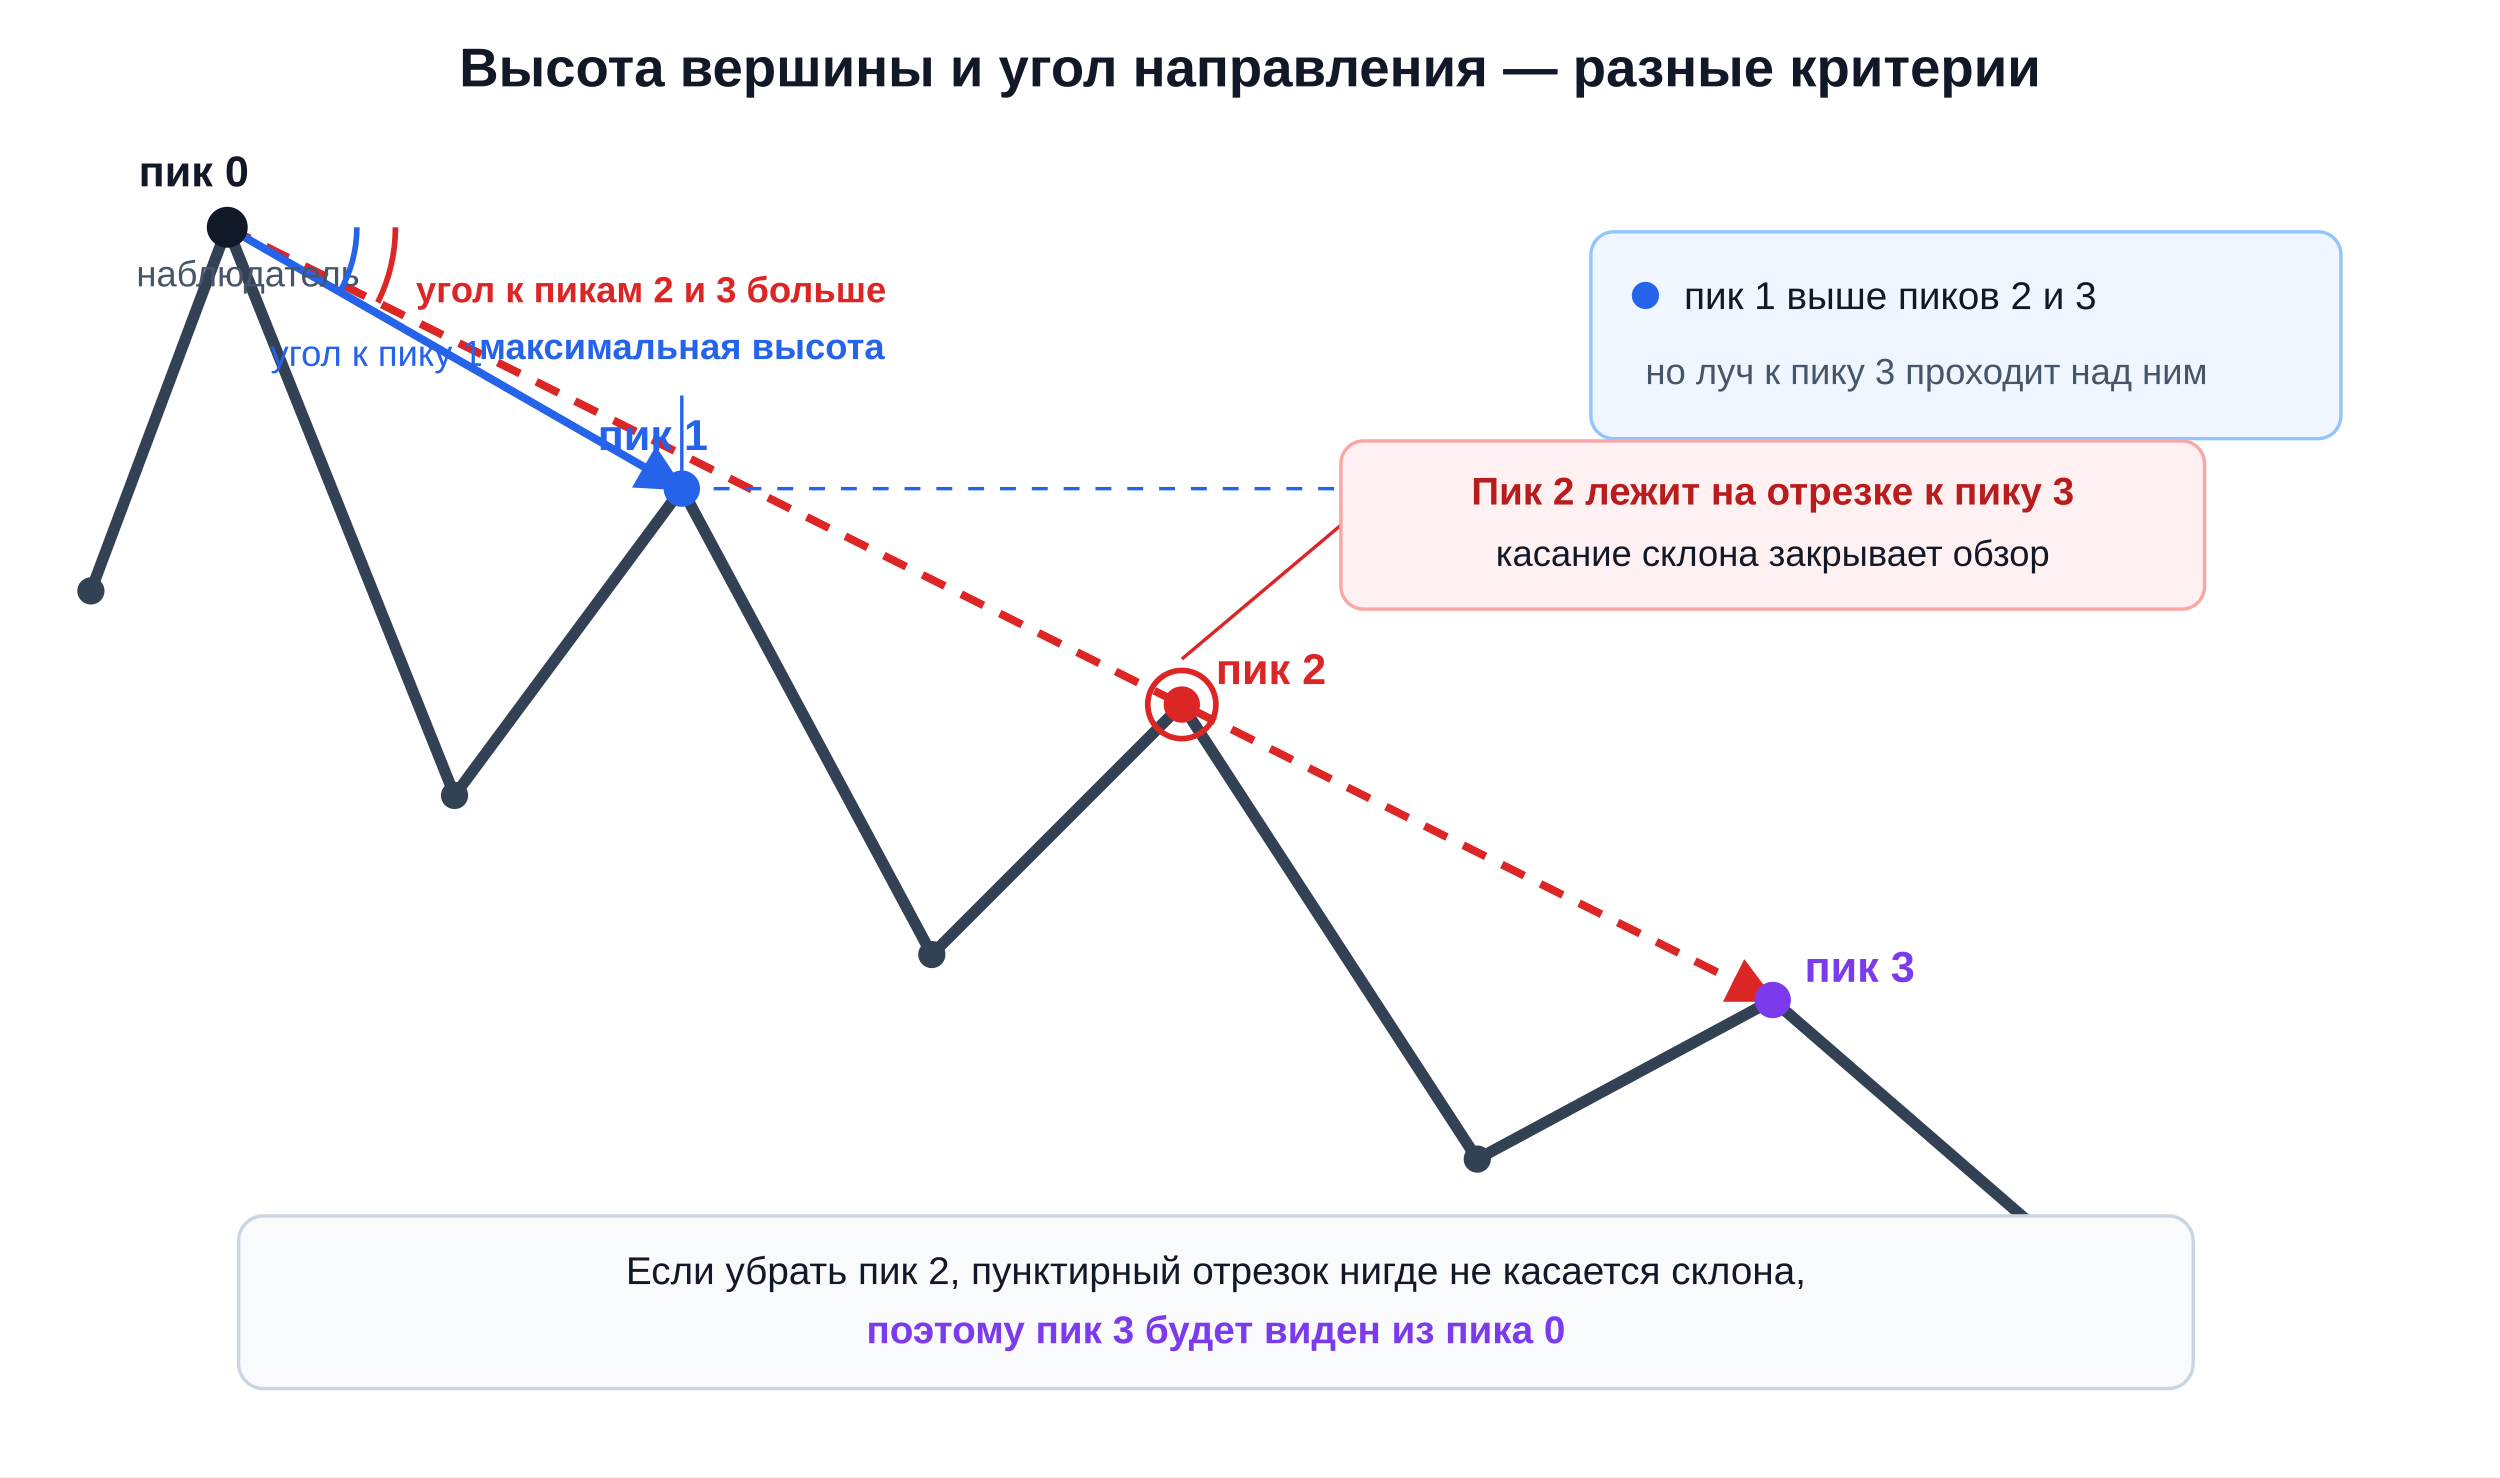
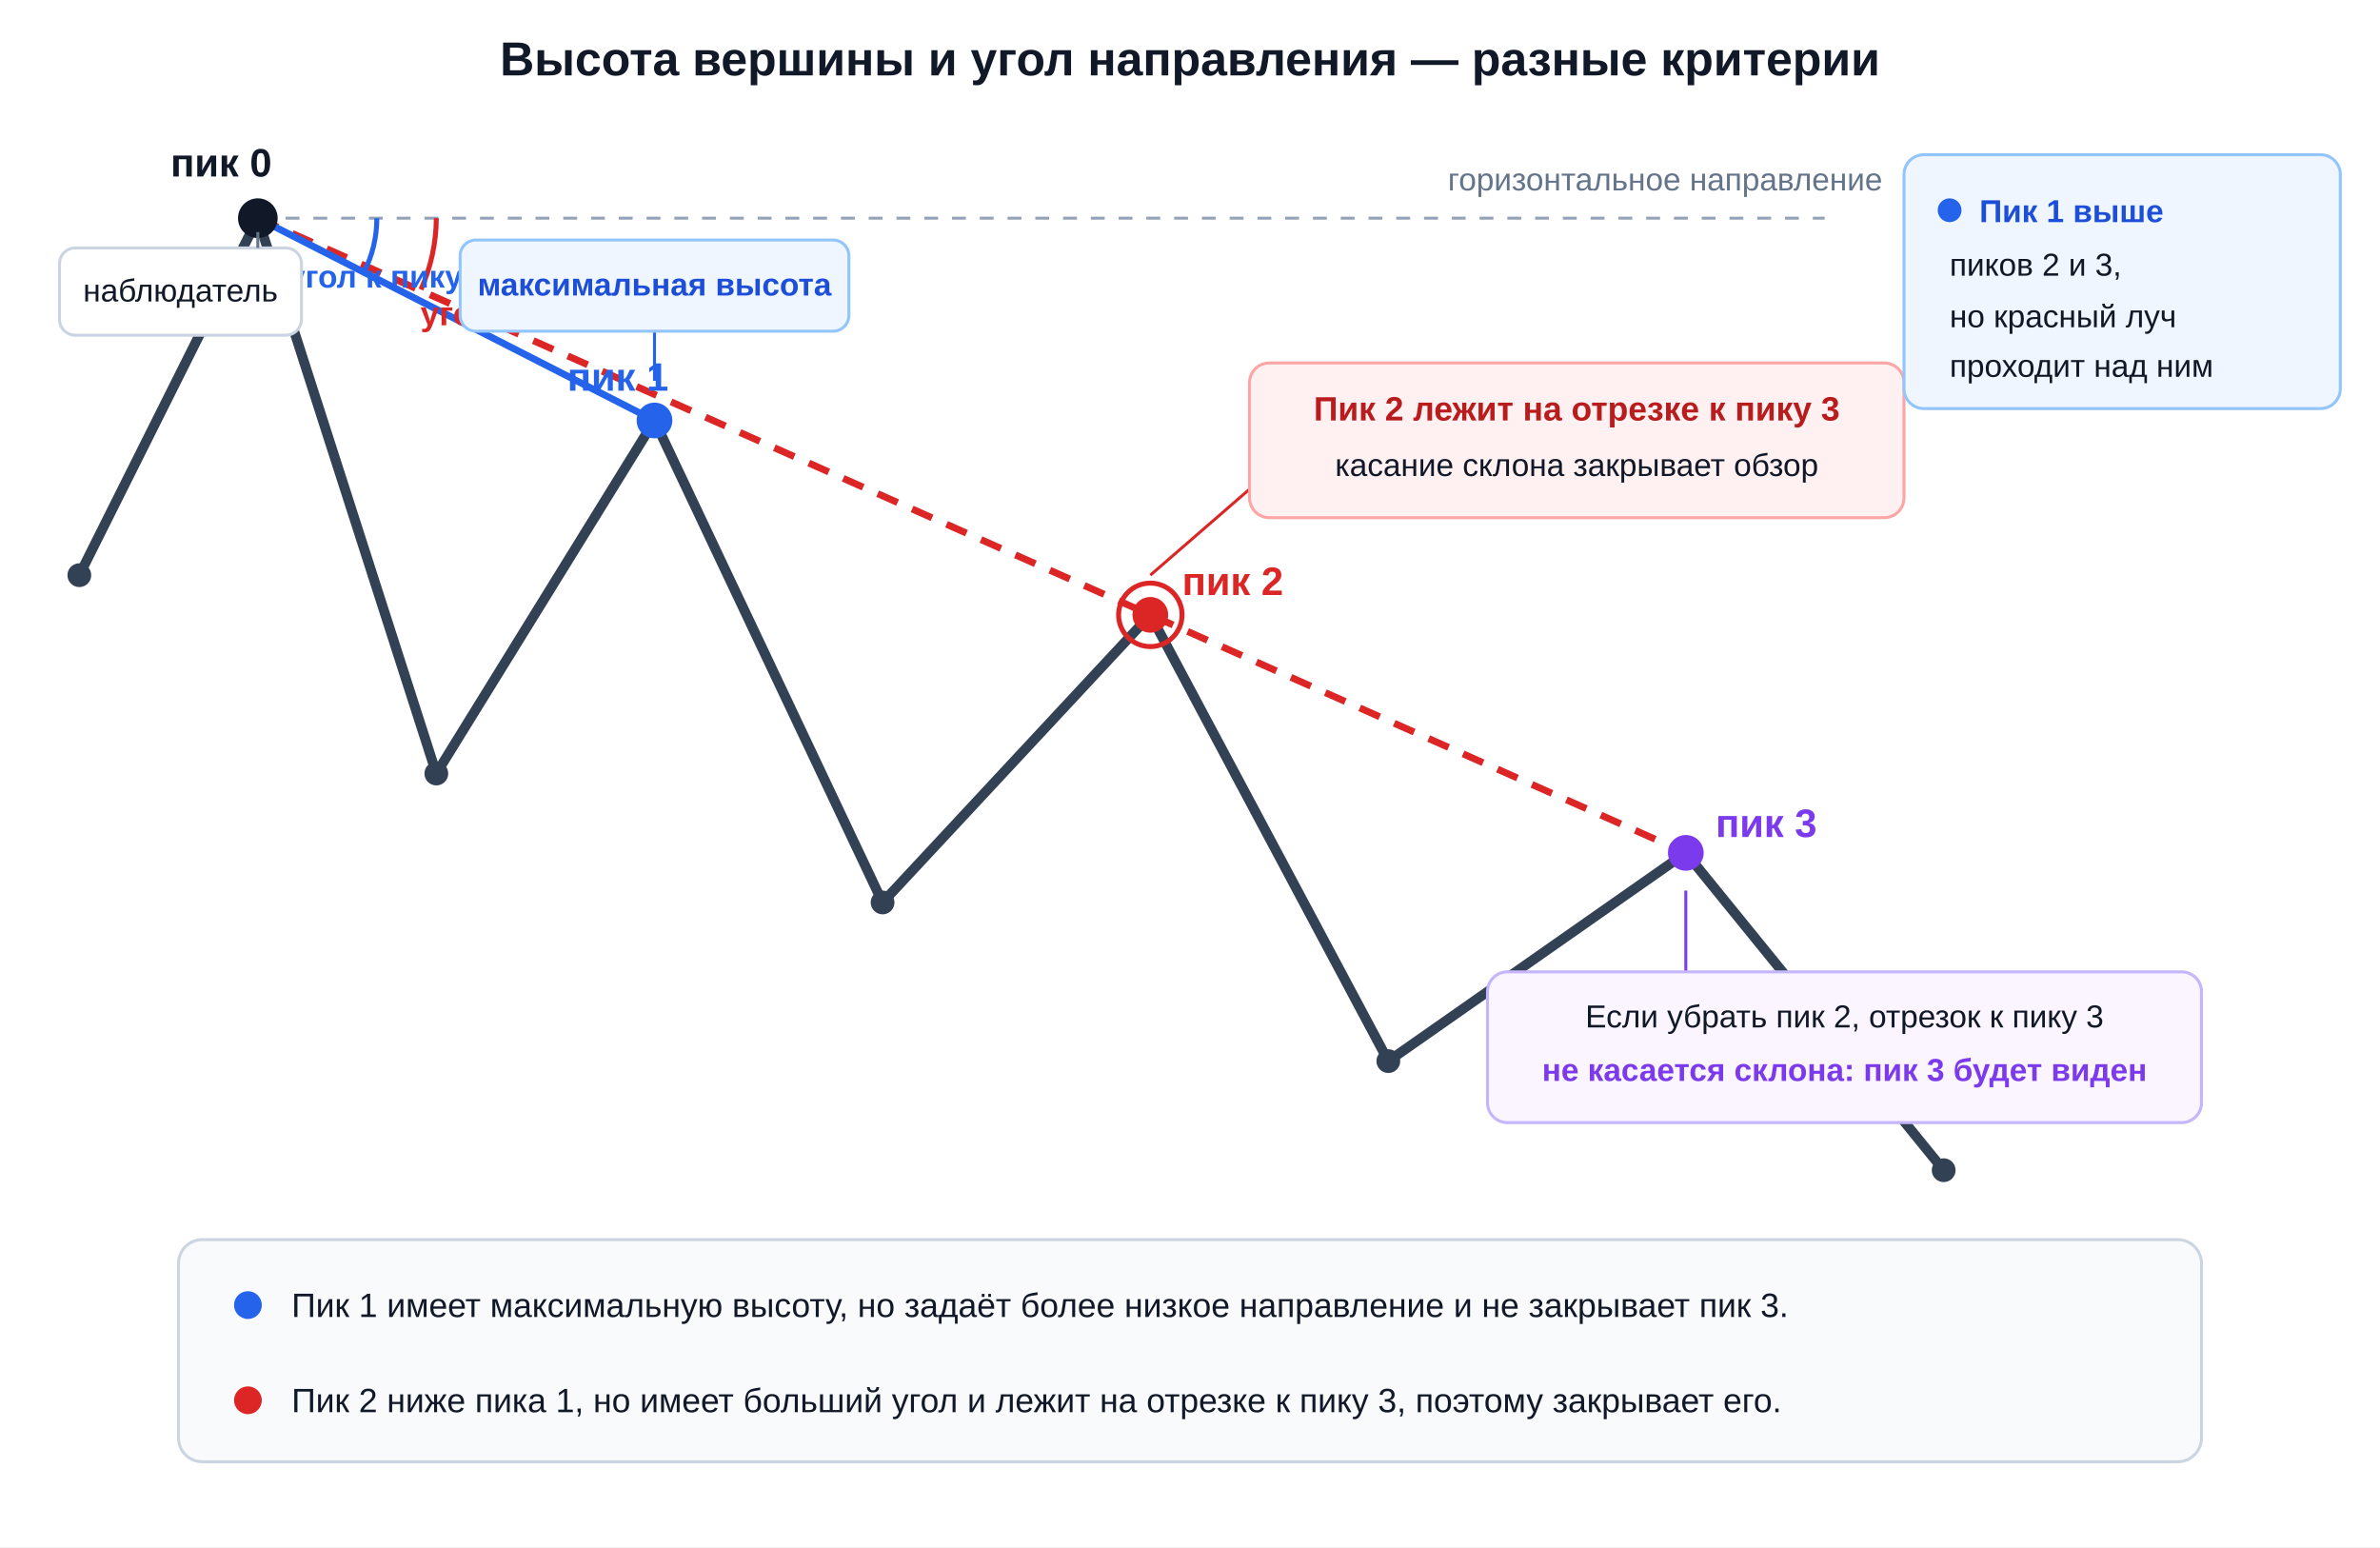
- <svg xmlns="http://www.w3.org/2000/svg" viewBox="0 0 1100 650" role="img" aria-label="Точка с максимальной высотой может иметь меньший угол, чем более низкая точка, закрывающая обзор">
-   <defs>
-     <marker id="smallBlueArrow" markerWidth="6" markerHeight="6" refX="5.5" refY="3" orient="auto" markerUnits="strokeWidth">
-       <path d="M0,0 L6,3 L0,6 Z" fill="#2563eb" />
-     </marker>
-     <marker id="smallRedArrow" markerWidth="6" markerHeight="6" refX="5.5" refY="3" orient="auto" markerUnits="strokeWidth">
-       <path d="M0,0 L6,3 L0,6 Z" fill="#dc2626" />
-     </marker>
-   </defs>
-   <rect width="1100" height="650" fill="white" />
-   <text x="550" y="38" text-anchor="middle" font-family="Arial, sans-serif" font-size="24" font-weight="bold" fill="#111827">Высота вершины и угол направления — разные критерии</text>
-   <polyline points="40,260 100,100 200,350 300,215 410,420 520,310 650,510 780,440 930,570" fill="none" stroke="#334155" stroke-width="5" stroke-linecap="round" stroke-linejoin="round" />
-   <line x1="100" y1="100" x2="780" y2="440" stroke="#dc2626" stroke-width="3.5" stroke-dasharray="11 8" marker-end="url(#smallRedArrow)" />
-   <line x1="100" y1="100" x2="300" y2="215" stroke="#2563eb" stroke-width="3.5" marker-end="url(#smallBlueArrow)" />
-   <line x1="300" y1="215" x2="965" y2="215" stroke="#2563eb" stroke-width="1.5" stroke-dasharray="7 7" />
+ <svg xmlns="http://www.w3.org/2000/svg" viewBox="0 0 1200 780" role="img" aria-label="Самая высокая вершина не обязательно задаёт максимальный угол обзора">
+   <rect width="1200" height="780" fill="white" />
+   <text x="600" y="38" text-anchor="middle" font-family="Arial, sans-serif" font-size="24" font-weight="bold" fill="#111827">Высота вершины и угол направления — разные критерии</text>
+   <line x1="130" y1="110" x2="920" y2="110" stroke="#94a3b8" stroke-width="1.5" stroke-dasharray="7 7" />
+   <text x="730" y="96" font-family="Arial, sans-serif" font-size="16" fill="#64748b">горизонтальное направление</text>
+   <polyline points="40,290 130,110 220,390 330,212 445,455 580,310 700,535 850,430 980,590" fill="none" stroke="#334155" stroke-width="5" stroke-linecap="round" stroke-linejoin="round" />
+   <line x1="130" y1="110" x2="850" y2="430" stroke="#dc2626" stroke-width="3.5" stroke-dasharray="11 8" />
+   <line x1="130" y1="110" x2="330" y2="212" stroke="#2563eb" stroke-width="3.5" />
+   <path d="M220 110 A90 90 0 0 1 212.25 146" fill="none" stroke="#dc2626" stroke-width="2.5" />
+   <path d="M190 110 A60 60 0 0 1 183.48 137.31" fill="none" stroke="#2563eb" stroke-width="2.5" />
+   <text x="212" y="164" font-family="Arial, sans-serif" font-size="17" font-weight="bold" fill="#dc2626">угол к пикам 2 и 3</text>
+   <text x="145" y="145" font-family="Arial, sans-serif" font-size="16" font-weight="bold" fill="#2563eb">угол к пику 1</text>
  <g fill="#334155">
-     <circle cx="40" cy="260" r="6" />
-     <circle cx="200" cy="350" r="6" />
-     <circle cx="410" cy="420" r="6" />
-     <circle cx="650" cy="510" r="6" />
-     <circle cx="930" cy="570" r="6" />
+     <circle cx="40" cy="290" r="6" />
+     <circle cx="220" cy="390" r="6" />
+     <circle cx="445" cy="455" r="6" />
+     <circle cx="700" cy="535" r="6" />
+     <circle cx="980" cy="590" r="6" />
  </g>
-   <circle cx="100" cy="100" r="9" fill="#111827" />
-   <circle cx="300" cy="215" r="8" fill="#2563eb" />
-   <circle cx="520" cy="310" r="8" fill="#dc2626" />
-   <circle cx="780" cy="440" r="8" fill="#7c3aed" />
-   <circle cx="520" cy="310" r="15" fill="none" stroke="#dc2626" stroke-width="2.5" />
-   <g font-family="Arial, sans-serif" font-size="19" font-weight="bold">
-     <text x="61" y="82" fill="#111827">пик 0</text>
-     <text x="263" y="198" fill="#2563eb">пик 1</text>
-     <text x="535" y="301" fill="#dc2626">пик 2</text>
-     <text x="794" y="432" fill="#7c3aed">пик 3</text>
+   <circle cx="130" cy="110" r="10" fill="#111827" />
+   <circle cx="330" cy="212" r="9" fill="#2563eb" />
+   <circle cx="580" cy="310" r="9" fill="#dc2626" />
+   <circle cx="850" cy="430" r="9" fill="#7c3aed" />
+   <circle cx="580" cy="310" r="16" fill="none" stroke="#dc2626" stroke-width="2.5" />
+   <g font-family="Arial, sans-serif" font-size="20" font-weight="bold">
+     <text x="86" y="89" fill="#111827">пик 0</text>
+     <text x="286" y="197" fill="#2563eb">пик 1</text>
+     <text x="596" y="300" fill="#dc2626">пик 2</text>
+     <text x="865" y="422" fill="#7c3aed">пик 3</text>
  </g>
-   <text x="60" y="126" font-family="Arial, sans-serif" font-size="16" fill="#475569">наблюдатель</text>
-   <path d="M157 100 A57 57 0 0 1 149.5 128.4" fill="none" stroke="#2563eb" stroke-width="2.5" />
-   <path d="M174 100 A74 74 0 0 1 166.2 133.1" fill="none" stroke="#dc2626" stroke-width="2.5" />
-   <text x="119" y="161" font-family="Arial, sans-serif" font-size="16" fill="#2563eb">угол к пику 1</text>
-   <text x="183" y="133" font-family="Arial, sans-serif" font-size="16" font-weight="bold" fill="#dc2626">угол к пикам 2 и 3 больше</text>
-   <rect x="700" y="102" width="330" height="91" rx="10" fill="#eff6ff" stroke="#93c5fd" stroke-width="1.5" />
-   <circle cx="724" cy="130" r="6" fill="#2563eb" />
-   <text x="741" y="136" font-family="Arial, sans-serif" font-size="17" fill="#111827">пик 1 выше пиков 2 и 3</text>
-   <text x="724" y="169" font-family="Arial, sans-serif" font-size="16" fill="#475569">но луч к пику 3 проходит над ним</text>
-   <line x1="520" y1="290" x2="596" y2="226" stroke="#dc2626" stroke-width="1.5" />
-   <rect x="590" y="194" width="380" height="74" rx="10" fill="#fff1f2" stroke="#fca5a5" stroke-width="1.5" />
-   <text x="780" y="222" text-anchor="middle" font-family="Arial, sans-serif" font-size="17" font-weight="bold" fill="#b91c1c">Пик 2 лежит на отрезке к пику 3</text>
-   <text x="780" y="249" text-anchor="middle" font-family="Arial, sans-serif" font-size="16" fill="#111827">касание склона закрывает обзор</text>
-   <line x1="300" y1="215" x2="300" y2="174" stroke="#2563eb" stroke-width="1.5" />
-   <text x="300" y="158" text-anchor="middle" font-family="Arial, sans-serif" font-size="16" font-weight="bold" fill="#2563eb">максимальная высота</text>
-   <rect x="105" y="535" width="860" height="76" rx="11" fill="#f8fafc" stroke="#cbd5e1" stroke-width="1.5" />
-   <text x="535" y="565" text-anchor="middle" font-family="Arial, sans-serif" font-size="17" fill="#111827">Если убрать пик 2, пунктирный отрезок нигде не касается склона,</text>
-   <text x="535" y="591" text-anchor="middle" font-family="Arial, sans-serif" font-size="17" font-weight="bold" fill="#7c3aed">поэтому пик 3 будет виден из пика 0</text>
+   <rect x="30" y="125" width="122" height="44" rx="8" fill="white" stroke="#cbd5e1" stroke-width="1.5" />
+   <text x="91" y="152" text-anchor="middle" font-family="Arial, sans-serif" font-size="16" fill="#111827">наблюдатель</text>
+   <line x1="130" y1="125" x2="130" y2="117" stroke="#64748b" stroke-width="1.5" />
+   <line x1="330" y1="192" x2="330" y2="165" stroke="#2563eb" stroke-width="1.5" />
+   <rect x="232" y="121" width="196" height="46" rx="8" fill="#eff6ff" stroke="#93c5fd" stroke-width="1.5" />
+   <text x="330" y="149" text-anchor="middle" font-family="Arial, sans-serif" font-size="16" font-weight="bold" fill="#1d4ed8">максимальная высота</text>
+   <line x1="580" y1="290" x2="640" y2="238" stroke="#dc2626" stroke-width="1.5" />
+   <rect x="630" y="183" width="330" height="78" rx="10" fill="#fff1f2" stroke="#fca5a5" stroke-width="1.5" />
+   <text x="795" y="212" text-anchor="middle" font-family="Arial, sans-serif" font-size="17" font-weight="bold" fill="#b91c1c">Пик 2 лежит на отрезке к пику 3</text>
+   <text x="795" y="240" text-anchor="middle" font-family="Arial, sans-serif" font-size="16" fill="#111827">касание склона закрывает обзор</text>
+   <rect x="960" y="78" width="220" height="128" rx="10" fill="#eff6ff" stroke="#93c5fd" stroke-width="1.5" />
+   <circle cx="983" cy="106" r="6" fill="#2563eb" />
+   <text x="998" y="112" font-family="Arial, sans-serif" font-size="16" font-weight="bold" fill="#1d4ed8">Пик 1 выше</text>
+   <text x="983" y="139" font-family="Arial, sans-serif" font-size="16" fill="#111827">пиков 2 и 3,</text>
+   <text x="983" y="165" font-family="Arial, sans-serif" font-size="16" fill="#111827">но красный луч</text>
+   <text x="983" y="190" font-family="Arial, sans-serif" font-size="16" fill="#111827">проходит над ним</text>
+   <line x1="850" y1="449" x2="850" y2="492" stroke="#7c3aed" stroke-width="1.5" />
+   <rect x="750" y="490" width="360" height="76" rx="10" fill="#faf5ff" stroke="#c4b5fd" stroke-width="1.5" />
+   <text x="930" y="518" text-anchor="middle" font-family="Arial, sans-serif" font-size="16" fill="#111827">Если убрать пик 2, отрезок к пику 3</text>
+   <text x="930" y="545" text-anchor="middle" font-family="Arial, sans-serif" font-size="16" font-weight="bold" fill="#7c3aed">не касается склона: пик 3 будет виден</text>
+   <rect x="90" y="625" width="1020" height="112" rx="12" fill="#f8fafc" stroke="#cbd5e1" stroke-width="1.5" />
+   <circle cx="125" cy="658" r="7" fill="#2563eb" />
+   <text x="147" y="664" font-family="Arial, sans-serif" font-size="17" fill="#111827">Пик 1 имеет максимальную высоту, но задаёт более низкое направление и не закрывает пик 3.</text>
+   <circle cx="125" cy="706" r="7" fill="#dc2626" />
+   <text x="147" y="712" font-family="Arial, sans-serif" font-size="17" fill="#111827">Пик 2 ниже пика 1, но имеет больший угол и лежит на отрезке к пику 3, поэтому закрывает его.</text>
</svg>
